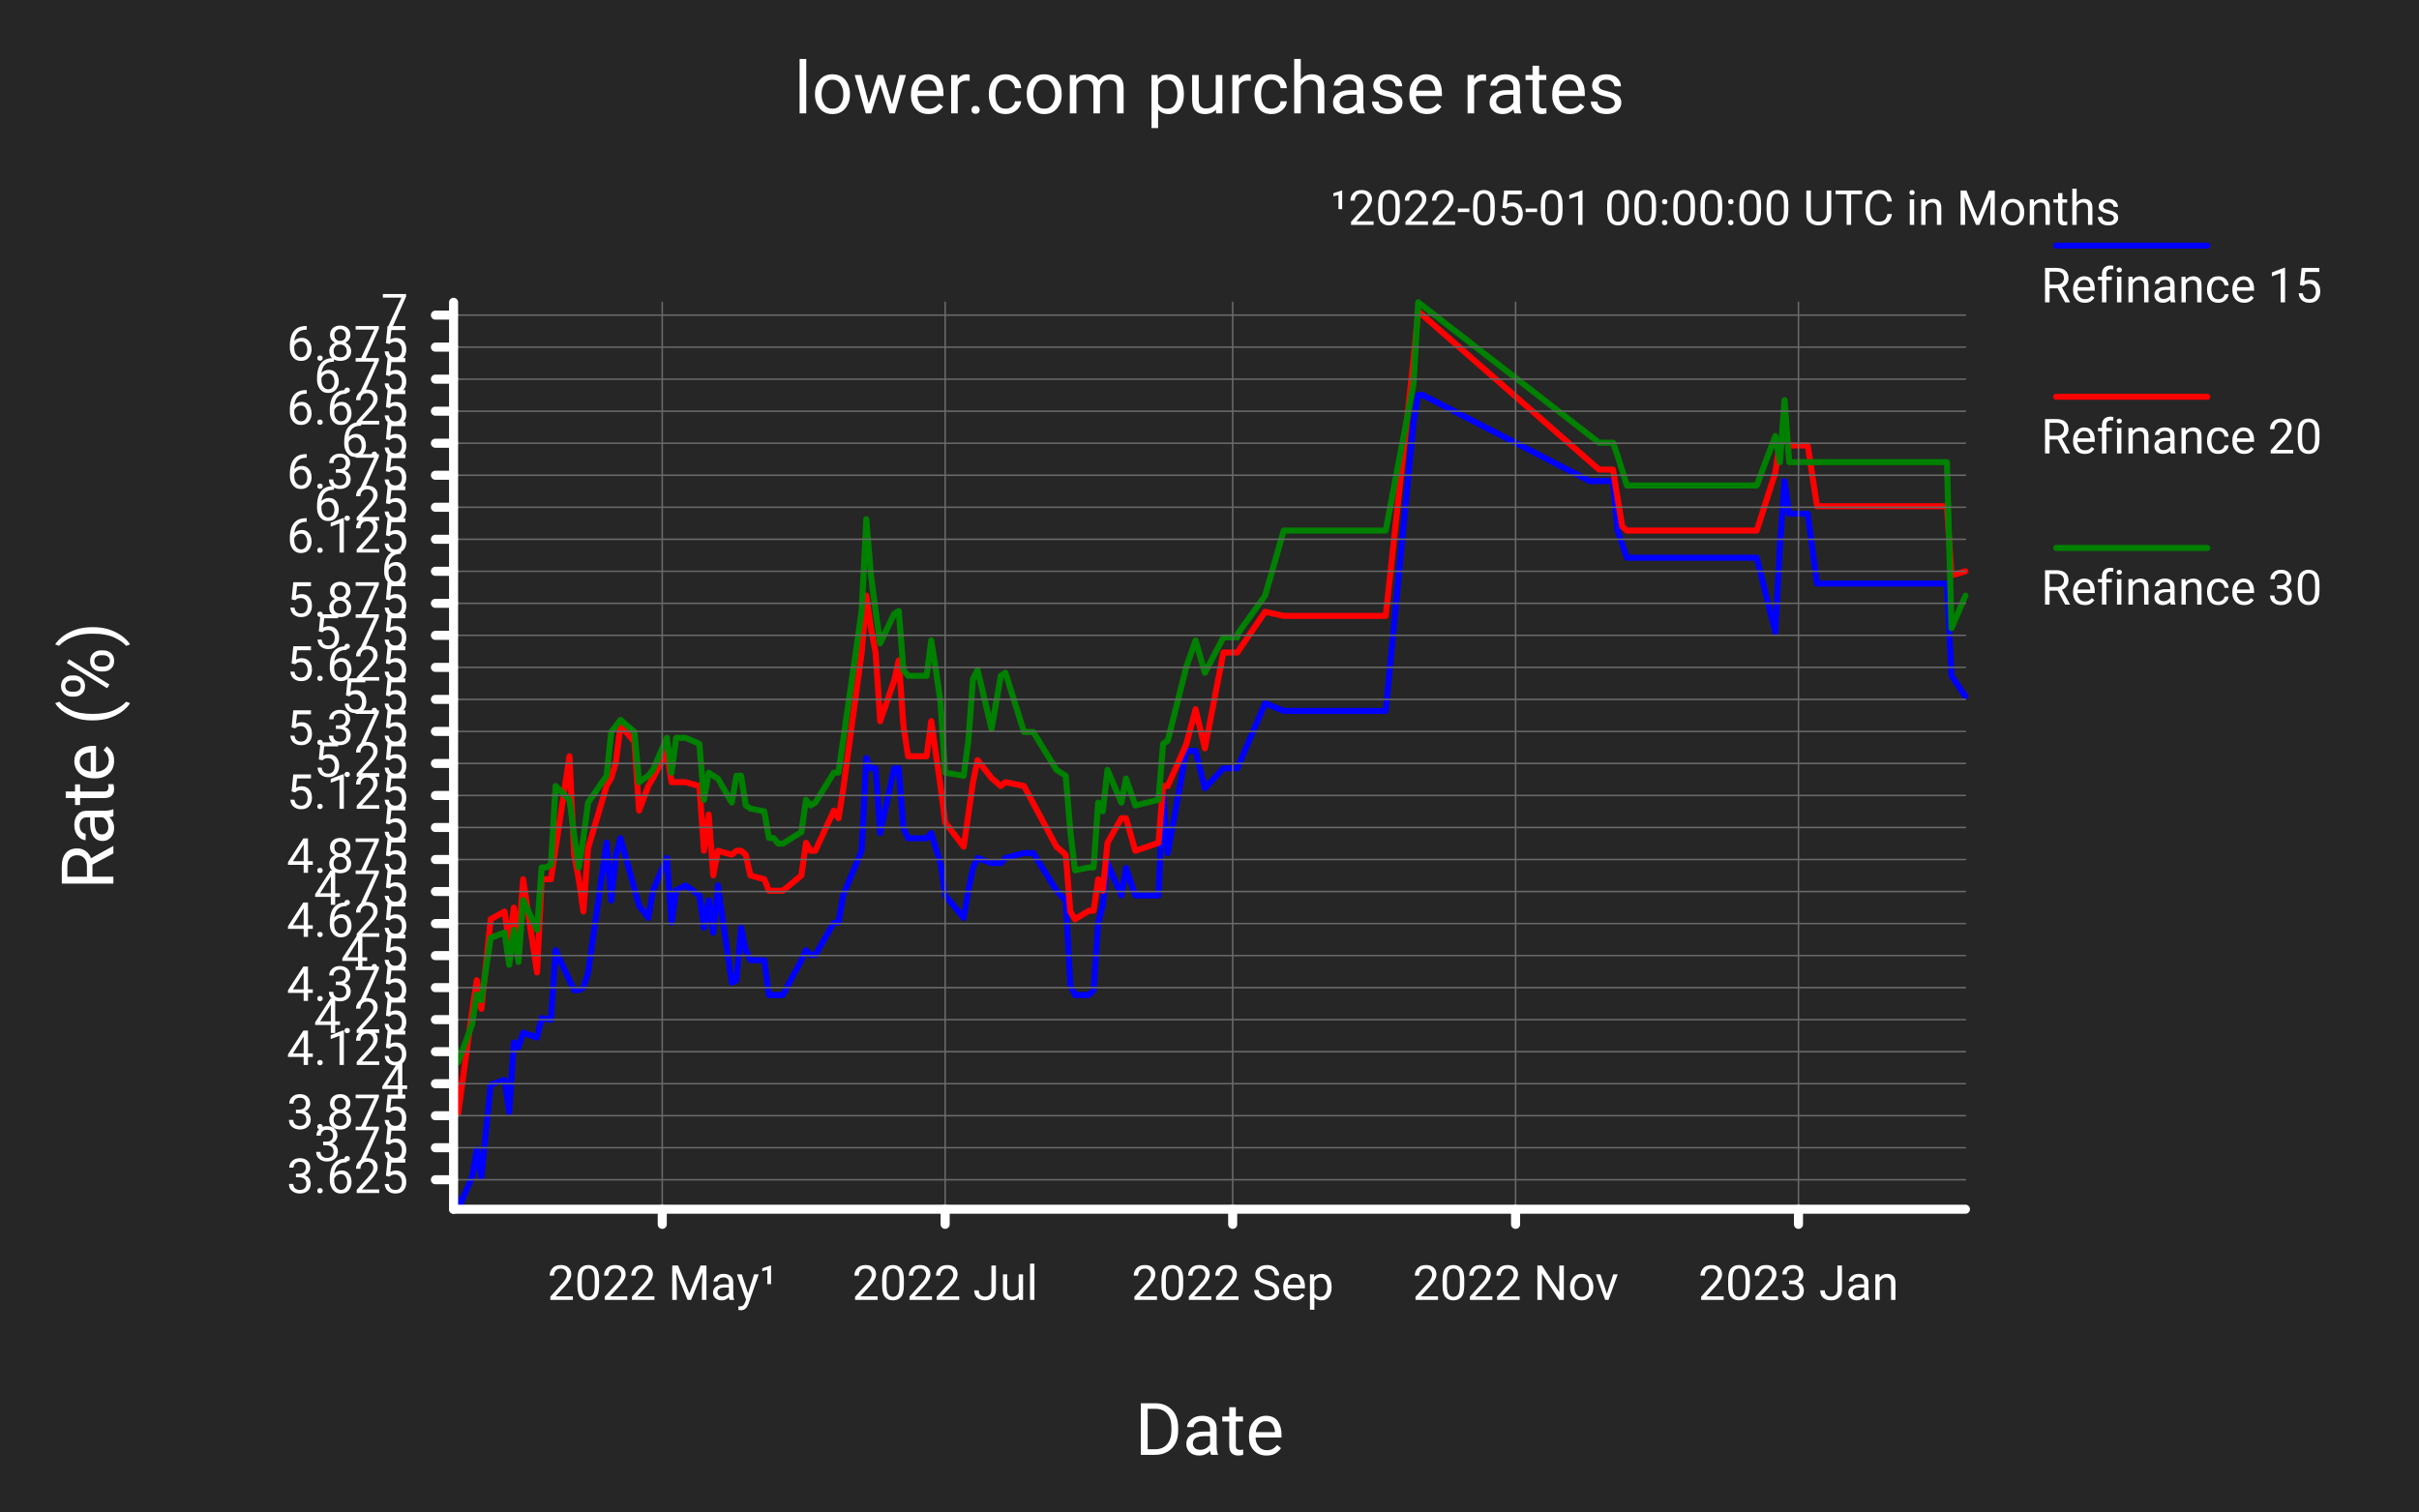
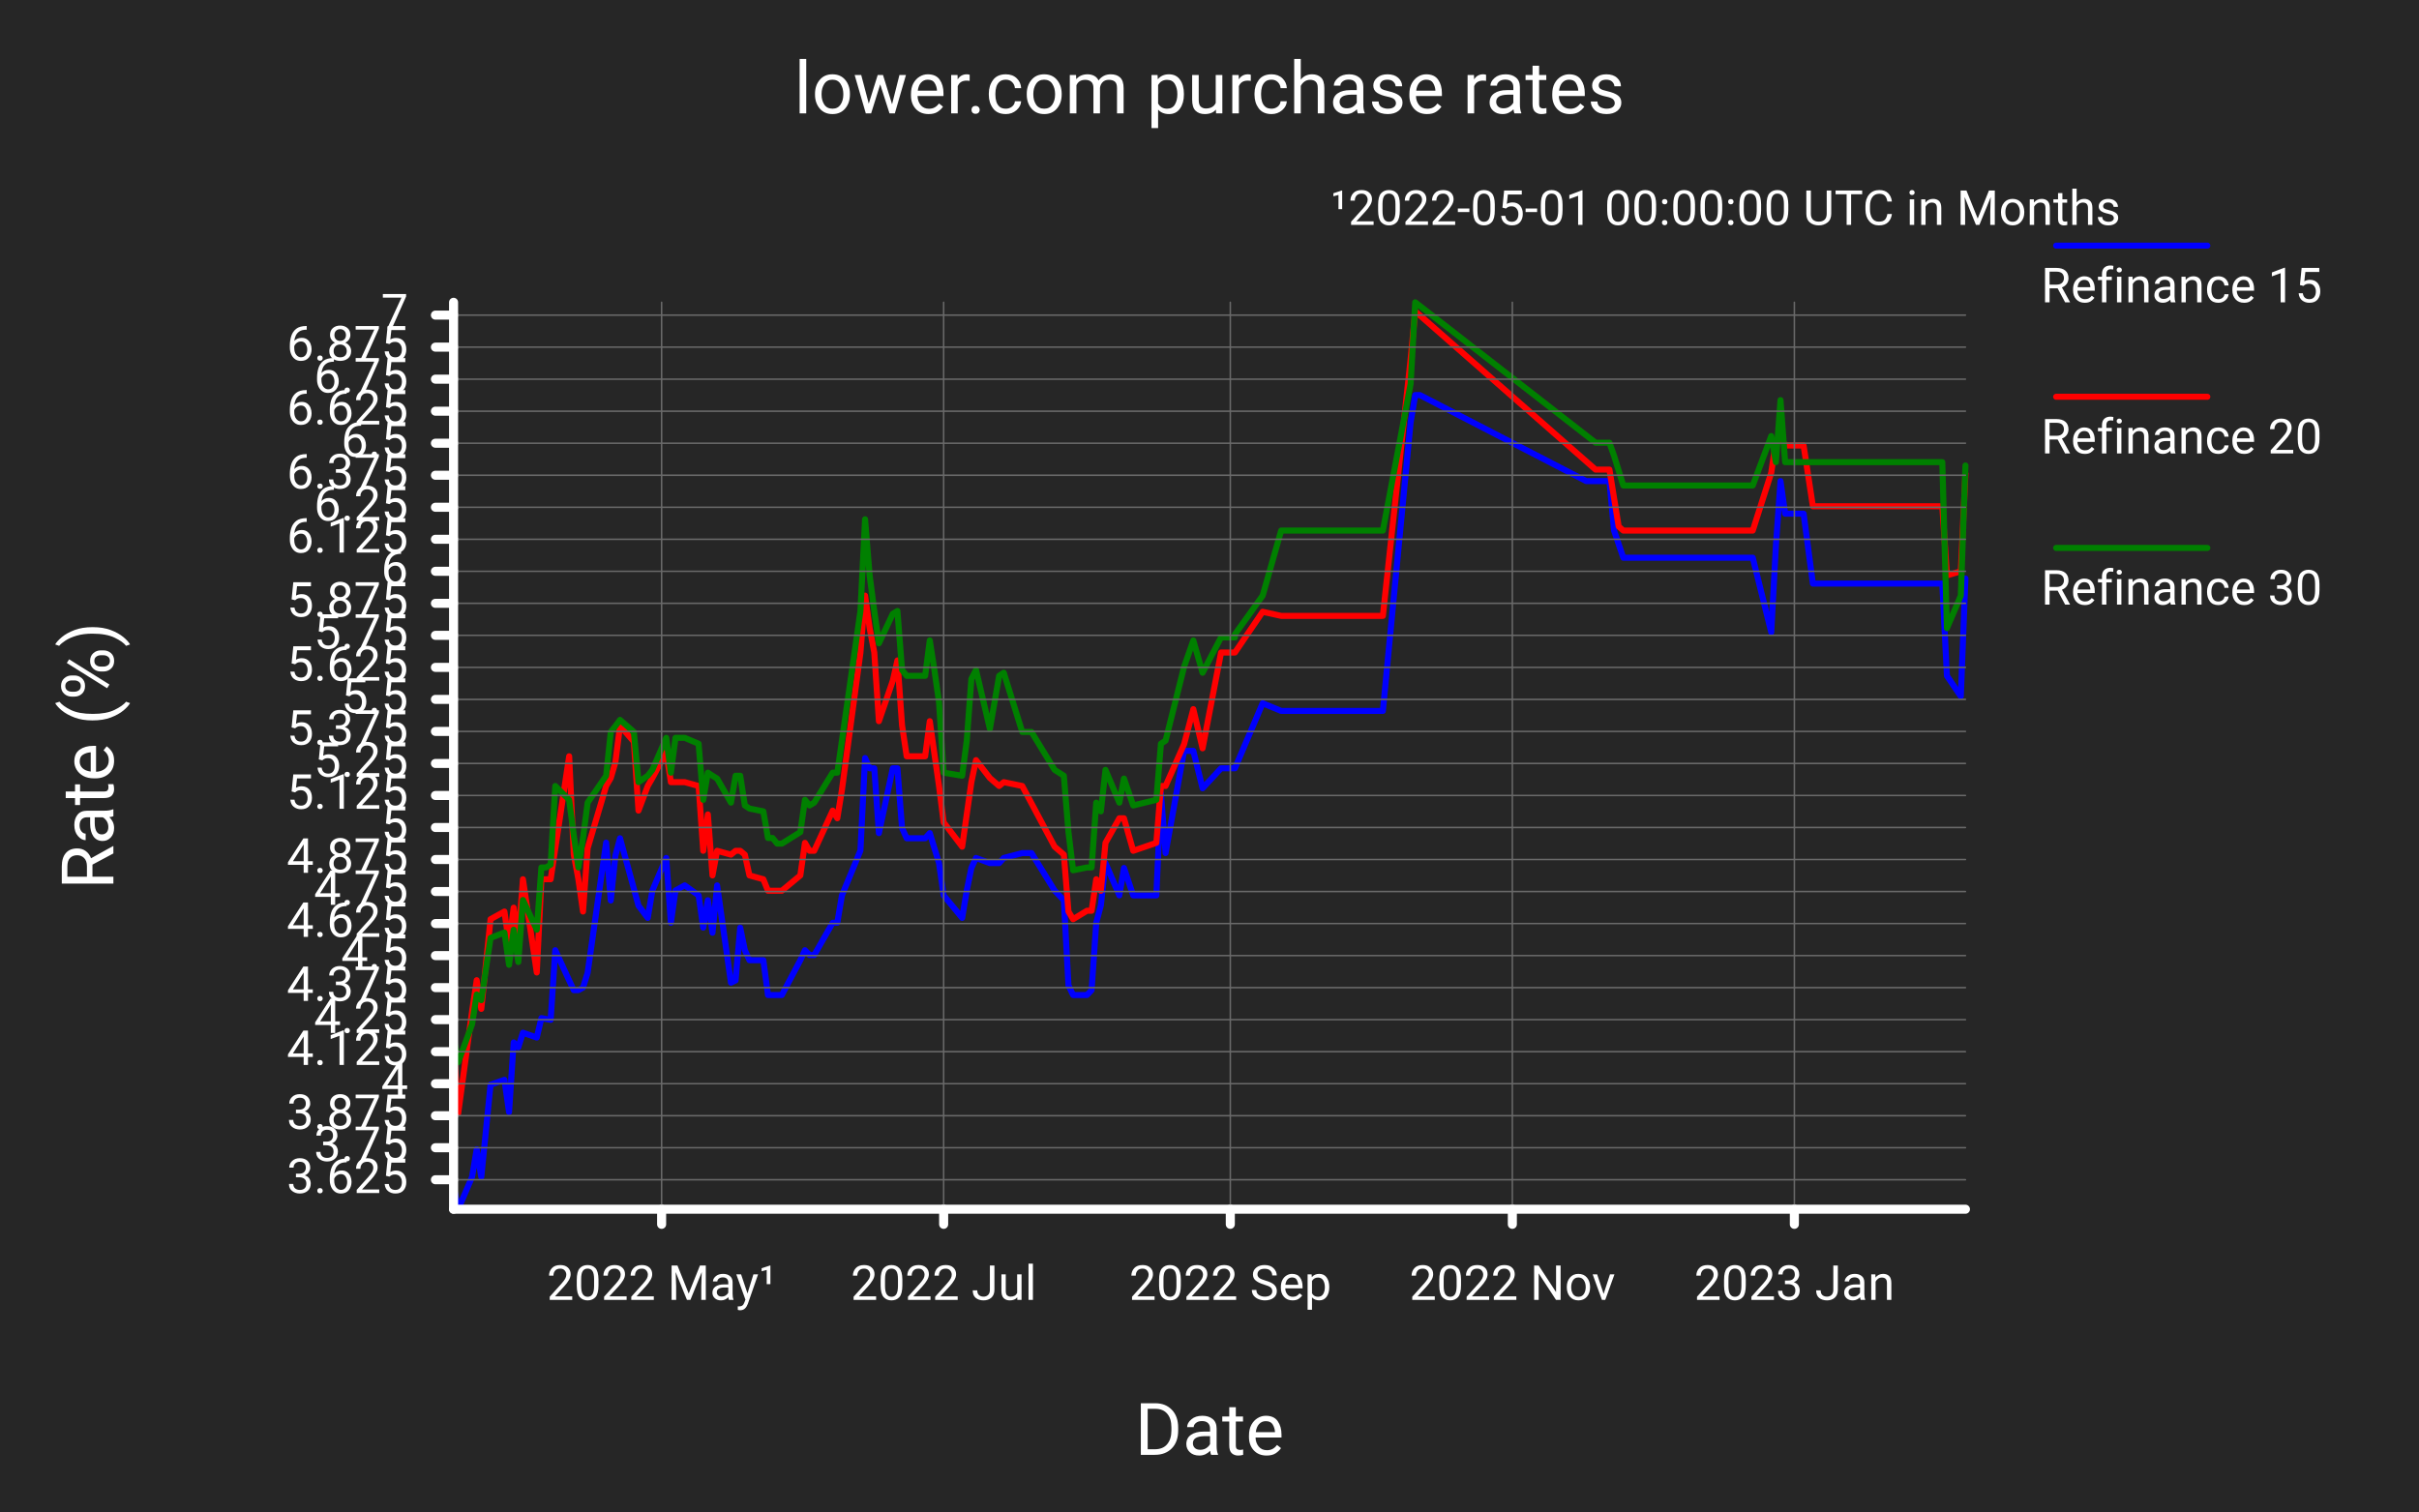
<svg xmlns="http://www.w3.org/2000/svg" class="poloto" width="800" height="500" viewBox="0 0 800 500">
  <style>.poloto{stroke-linecap:round;stroke-linejoin:round;font-family:Roboto,sans-serif;font-size:16px;}.poloto_background{fill:#262626;}.poloto_scatter{stroke-width:7}.poloto_tick_line{stroke:dimgray;stroke-width:0.5}.poloto_line{stroke-width:2}.poloto_text{fill: white;}.poloto_axis_lines{stroke: white;stroke-width:3;fill:none;stroke-dasharray:none}.poloto_title{font-size:24px;dominant-baseline:start;text-anchor:middle;}.poloto_xname{font-size:24px;dominant-baseline:start;text-anchor:middle;}.poloto_yname{font-size:24px;dominant-baseline:start;text-anchor:middle;}.poloto0stroke{stroke:blue;}.poloto1stroke{stroke:red;}.poloto2stroke{stroke:green;}.poloto3stroke{stroke:gold;}.poloto4stroke{stroke:aqua;}.poloto5stroke{stroke:lime;}.poloto6stroke{stroke:orange;}.poloto7stroke{stroke:chocolate;}.poloto0fill{fill:blue;}.poloto1fill{fill:red;}.poloto2fill{fill:green;}.poloto3fill{fill:gold;}.poloto4fill{fill:aqua;}.poloto5fill{fill:lime;}.poloto6fill{fill:orange;}.poloto7fill{fill:chocolate;}</style>
  <circle r="1e5" class="poloto_background" />
  <text class="poloto_text poloto_legend_text" x="675" y="100">Refinance 15</text>
  <line class="poloto_line poloto_legend_icon poloto0stroke poloto0legend" stroke="black" x1="680" x2="730" y1="81.25" y2="81.25" />
-   <path class="poloto_line poloto0stroke" fill="none" stroke="black" d=" M 150.00 392.46 L 151.53 400.00 L 156.13 389.32 L 157.67 380.17 L 159.20 389.32 L 159.20 389.32 L 162.27 358.81 L 166.87 357.20 L 168.40 367.88 L 169.94 344.83 L 171.47 346.44 L 173.01 341.61 L 177.61 343.22 L 179.14 336.78 L 179.14 336.78 L 182.21 337.37 L 183.74 314.32 L 188.34 324.32 L 189.88 327.54 L 191.41 327.54 L 192.94 326.69 L 194.48 321.78 L 200.61 278.73 L 202.15 297.88 L 203.68 283.05 L 205.21 277.29 L 205.21 277.29 L 211.35 299.58 L 214.42 303.64 L 215.95 294.58 L 220.55 283.81 L 222.09 305.25 L 223.62 294.58 L 223.62 294.58 L 226.69 292.88 L 231.29 296.19 L 232.82 306.86 L 232.82 306.86 L 234.36 297.80 L 235.89 308.56 L 237.42 292.88 L 242.02 325.08 L 243.56 324.32 L 245.09 306.86 L 245.09 306.86 L 246.63 314.32 L 248.16 317.63 L 252.76 317.63 L 254.29 329.15 L 255.83 329.15 L 257.36 329.15 L 258.90 329.15 L 265.03 317.63 L 266.56 314.32 L 268.10 315.93 L 269.63 315.93 L 269.63 315.93 L 275.77 305.25 L 277.30 305.25 L 278.83 296.19 L 284.97 281.36 L 286.50 250.76 L 288.04 254.15 L 289.57 254.15 L 291.10 275.59 L 295.71 254.15 L 297.24 254.15 L 298.77 273.90 L 300.31 277.29 L 306.44 277.29 L 307.98 275.59 L 309.51 280.59 L 311.04 285.51 L 312.58 296.19 L 318.71 303.64 L 320.25 294.58 L 321.78 287.12 L 323.31 283.81 L 327.91 285.51 L 330.98 285.51 L 332.52 283.81 L 338.65 282.20 L 338.65 282.20 L 338.65 282.20 L 338.65 282.20 L 338.65 282.20 L 338.65 282.20 L 341.72 282.20 L 341.72 282.20 L 341.72 282.20 L 341.72 282.20 L 341.72 282.20 L 341.72 282.20 L 349.39 294.58 L 352.45 297.80 L 353.99 325.93 L 355.52 329.15 L 360.12 329.15 L 361.66 327.54 L 363.19 305.25 L 364.72 299.49 L 366.26 285.51 L 370.86 296.19 L 370.86 296.19 L 372.39 287.12 L 375.46 296.19 L 375.46 296.19 L 383.13 296.19 L 384.66 262.46 L 386.20 282.20 L 392.33 248.39 L 395.40 248.39 L 395.40 248.39 L 398.47 260.76 L 404.60 254.15 L 404.60 254.15 L 404.60 254.15 L 404.60 254.15 L 404.60 254.15 L 404.60 254.15 L 404.60 254.15 L 404.60 254.15 L 404.60 254.15 L 409.20 254.15 L 418.40 232.63 L 424.54 235.17 L 424.54 235.17 L 429.14 235.17 L 435.28 235.17 L 436.81 235.17 L 436.81 235.17 L 436.81 235.17 L 436.81 235.17 L 436.81 235.17 L 456.75 235.17 L 458.28 235.17 L 467.48 139.75 L 469.02 130.68 L 470.55 130.68 L 525.77 159.15 L 531.90 159.15 L 533.44 159.15 L 534.97 175.51 L 538.04 184.49 L 538.04 184.49 L 544.17 184.49 L 545.71 184.49 L 547.24 184.49 L 548.77 184.49 L 553.37 184.49 L 554.91 184.49 L 557.98 184.49 L 559.51 184.49 L 564.11 184.49 L 565.64 184.49 L 565.64 184.49 L 570.25 184.49 L 574.85 184.49 L 576.38 184.49 L 577.91 184.49 L 579.45 184.49 L 580.98 184.49 L 587.12 209.15 L 588.65 180.68 L 590.18 159.15 L 591.72 169.92 L 596.32 169.92 L 597.85 169.92 L 597.85 169.92 L 600.92 193.05 L 602.45 193.05 L 607.06 193.05 L 608.59 193.05 L 610.12 193.05 L 611.66 193.05 L 613.19 193.05 L 613.19 193.05 L 613.19 193.05 L 613.19 193.05 L 620.86 193.05 L 623.93 193.05 L 628.53 193.05 L 630.06 193.05 L 633.13 193.05 L 634.66 193.05 L 640.80 193.05 L 642.33 193.05 L 643.87 193.05 L 645.40 223.56 L 650.00 230.34" />
+   <path class="poloto_line poloto0stroke" fill="none" stroke="black" d=" M 150.00 392.46 L 151.53 400.00 L 156.12 389.32 L 157.65 380.17 L 159.17 389.32 L 159.17 389.32 L 162.23 358.81 L 166.82 357.20 L 168.35 367.88 L 169.88 344.83 L 171.41 346.44 L 172.94 341.61 L 177.52 343.22 L 179.05 336.78 L 179.05 336.78 L 182.11 337.37 L 183.64 314.32 L 188.23 324.32 L 189.76 327.54 L 191.28 327.54 L 192.81 326.69 L 194.34 321.78 L 200.46 278.73 L 201.99 297.88 L 203.52 283.05 L 205.05 277.29 L 205.05 277.29 L 211.16 299.58 L 214.22 303.64 L 215.75 294.58 L 220.34 283.81 L 221.87 305.25 L 223.39 294.58 L 223.39 294.58 L 226.45 292.88 L 231.04 296.19 L 232.57 306.86 L 232.57 306.86 L 234.10 297.80 L 235.63 308.56 L 237.16 292.88 L 241.74 325.08 L 243.27 324.32 L 244.80 306.86 L 244.80 306.86 L 246.33 314.32 L 247.86 317.63 L 252.45 317.63 L 253.98 329.15 L 255.50 329.15 L 257.03 329.15 L 258.56 329.15 L 264.68 317.63 L 266.21 314.32 L 267.74 315.93 L 269.27 315.93 L 269.27 315.93 L 275.38 305.25 L 276.91 305.25 L 278.44 296.19 L 284.56 281.36 L 286.09 250.76 L 287.61 254.15 L 289.14 254.15 L 290.67 275.59 L 295.26 254.15 L 296.79 254.15 L 298.32 273.90 L 299.85 277.29 L 305.96 277.29 L 307.49 275.59 L 309.02 280.59 L 310.55 285.51 L 312.08 296.19 L 318.20 303.64 L 319.72 294.58 L 321.25 287.12 L 322.78 283.81 L 327.37 285.51 L 330.43 285.51 L 331.96 283.81 L 338.07 282.20 L 338.07 282.20 L 338.07 282.20 L 338.07 282.20 L 338.07 282.20 L 338.07 282.20 L 341.13 282.20 L 341.13 282.20 L 341.13 282.20 L 341.13 282.20 L 341.13 282.20 L 341.13 282.20 L 348.78 294.58 L 351.83 297.80 L 353.36 325.93 L 354.89 329.15 L 359.48 329.15 L 361.01 327.54 L 362.54 305.25 L 364.07 299.49 L 365.60 285.51 L 370.18 296.19 L 370.18 296.19 L 371.71 287.12 L 374.77 296.19 L 374.77 296.19 L 382.42 296.19 L 383.94 262.46 L 385.47 282.20 L 391.59 248.39 L 394.65 248.39 L 394.65 248.39 L 397.71 260.76 L 403.82 254.15 L 403.82 254.15 L 403.82 254.15 L 403.82 254.15 L 403.82 254.15 L 403.82 254.15 L 403.82 254.15 L 403.82 254.15 L 403.82 254.15 L 408.41 254.15 L 417.58 232.63 L 423.70 235.17 L 423.70 235.17 L 428.29 235.17 L 434.40 235.17 L 435.93 235.17 L 435.93 235.17 L 435.93 235.17 L 435.93 235.17 L 435.93 235.17 L 455.81 235.17 L 457.34 235.17 L 466.51 139.75 L 468.04 130.68 L 469.57 130.68 L 524.62 159.15 L 530.73 159.15 L 532.26 159.15 L 533.79 175.51 L 536.85 184.49 L 536.85 184.49 L 542.97 184.49 L 544.50 184.49 L 546.02 184.49 L 547.55 184.49 L 552.14 184.49 L 553.67 184.49 L 556.73 184.49 L 558.26 184.49 L 562.84 184.49 L 564.37 184.49 L 564.37 184.49 L 568.96 184.49 L 573.55 184.49 L 575.08 184.49 L 576.61 184.49 L 578.13 184.49 L 579.66 184.49 L 585.78 209.15 L 587.31 180.68 L 588.84 159.15 L 590.37 169.92 L 594.95 169.92 L 596.48 169.92 L 596.48 169.92 L 599.54 193.05 L 601.07 193.05 L 605.66 193.05 L 607.19 193.05 L 608.72 193.05 L 610.24 193.05 L 611.77 193.05 L 611.77 193.05 L 611.77 193.05 L 611.77 193.05 L 619.42 193.05 L 622.48 193.05 L 627.06 193.05 L 628.59 193.05 L 631.65 193.05 L 633.18 193.05 L 639.30 193.05 L 640.83 193.05 L 642.35 193.05 L 643.88 223.56 L 648.47 230.34 L 650.00 191.36" />
  <text class="poloto_text poloto_legend_text" x="675" y="150">Refinance 20</text>
  <line class="poloto_line poloto_legend_icon poloto1stroke poloto1legend" stroke="black" x1="680" x2="730" y1="131.25" y2="131.25" />
-   <path class="poloto_line poloto1stroke" fill="none" stroke="black" d=" M 150.00 345.68 L 151.53 368.31 L 156.13 334.58 L 157.67 324.24 L 159.20 333.73 L 159.20 333.73 L 162.27 304.07 L 166.87 301.53 L 168.40 312.29 L 169.94 300.25 L 171.47 311.02 L 173.01 290.85 L 177.61 321.69 L 179.14 290.85 L 179.14 290.85 L 182.21 290.85 L 182.21 290.85 L 188.34 250.17 L 189.88 282.71 L 191.41 290.85 L 192.94 301.53 L 194.48 280.59 L 200.61 260.00 L 202.15 257.37 L 203.68 252.12 L 205.21 240.08 L 209.82 245.34 L 211.35 268.14 L 214.42 260.00 L 215.95 257.37 L 220.55 248.81 L 222.09 258.73 L 223.62 258.73 L 223.62 258.73 L 226.69 258.73 L 231.29 260.00 L 232.82 281.44 L 232.82 281.44 L 234.36 269.41 L 235.89 289.58 L 237.42 281.44 L 242.02 282.71 L 243.56 281.44 L 245.09 281.44 L 245.09 281.44 L 246.63 282.71 L 248.16 289.58 L 252.76 290.85 L 254.29 294.66 L 255.83 294.66 L 257.36 294.66 L 258.90 294.66 L 265.03 289.58 L 266.56 278.81 L 268.10 281.44 L 269.63 281.44 L 269.63 281.44 L 275.77 268.14 L 277.30 270.68 L 278.83 261.27 L 284.97 215.85 L 286.50 197.03 L 288.04 207.80 L 289.57 215.85 L 291.10 238.56 L 295.71 225.17 L 297.24 218.47 L 298.77 239.92 L 300.31 250.17 L 306.44 250.17 L 307.98 238.56 L 309.51 249.32 L 311.04 260.00 L 312.58 272.03 L 318.71 280.08 L 320.25 269.41 L 321.78 258.73 L 323.31 251.44 L 327.91 257.37 L 330.98 260.00 L 332.52 258.73 L 338.65 260.00 L 338.65 260.00 L 338.65 260.00 L 338.65 260.00 L 338.65 260.00 L 338.65 260.00 L 338.65 260.00 L 338.65 260.00 L 338.65 260.00 L 338.65 260.00 L 338.65 260.00 L 338.65 260.00 L 349.39 280.08 L 352.45 282.71 L 353.99 301.53 L 355.52 304.07 L 360.12 301.27 L 361.66 301.27 L 363.19 290.85 L 364.72 294.66 L 366.26 278.81 L 370.86 270.68 L 370.86 270.68 L 372.39 270.68 L 375.46 281.44 L 375.46 281.44 L 383.13 278.81 L 384.66 260.00 L 386.20 260.00 L 392.33 246.19 L 395.40 234.58 L 395.40 234.58 L 398.47 247.54 L 404.60 215.85 L 404.60 215.85 L 404.60 215.85 L 404.60 215.85 L 404.60 215.85 L 404.60 215.85 L 404.60 215.85 L 404.60 215.85 L 404.60 215.85 L 409.20 215.85 L 418.40 202.37 L 424.54 203.73 L 427.61 203.73 L 429.14 203.73 L 429.14 203.73 L 436.81 203.73 L 438.34 203.73 L 438.34 203.73 L 438.34 203.73 L 438.34 203.73 L 456.75 203.73 L 458.28 203.73 L 467.48 118.81 L 469.02 102.97 L 469.02 102.97 L 528.83 155.34 L 531.90 155.34 L 533.44 155.34 L 536.50 174.15 L 538.04 175.51 L 538.04 175.51 L 544.17 175.51 L 545.71 175.51 L 547.24 175.51 L 548.77 175.51 L 553.37 175.51 L 554.91 175.51 L 557.98 175.51 L 559.51 175.51 L 564.11 175.51 L 565.64 175.51 L 565.64 175.51 L 570.25 175.51 L 574.85 175.51 L 576.38 175.51 L 577.91 175.51 L 579.45 175.51 L 580.98 175.51 L 587.12 156.36 L 588.65 145.93 L 590.18 144.58 L 591.72 147.37 L 596.32 147.37 L 597.85 147.37 L 597.85 147.37 L 600.92 167.46 L 602.45 167.46 L 607.06 167.46 L 608.59 167.46 L 610.12 167.46 L 611.66 167.46 L 613.19 167.46 L 613.19 167.46 L 619.33 167.46 L 619.33 167.46 L 620.86 167.46 L 623.93 167.46 L 628.53 167.46 L 630.06 167.46 L 633.13 167.46 L 634.66 167.46 L 640.80 167.46 L 642.33 167.46 L 643.87 167.46 L 645.40 190.34 L 650.00 188.98" />
+   <path class="poloto_line poloto1stroke" fill="none" stroke="black" d=" M 150.00 345.68 L 151.53 368.31 L 156.12 334.58 L 157.65 324.24 L 159.17 333.73 L 159.17 333.73 L 162.23 304.07 L 166.82 301.53 L 168.35 312.29 L 169.88 300.25 L 171.41 311.02 L 172.94 290.85 L 177.52 321.69 L 179.05 290.85 L 179.05 290.85 L 182.11 290.85 L 182.11 290.85 L 188.23 250.17 L 189.76 282.71 L 191.28 290.85 L 192.81 301.53 L 194.34 280.59 L 200.46 260.00 L 201.99 257.37 L 203.52 252.12 L 205.05 240.08 L 209.63 245.34 L 211.16 268.14 L 214.22 260.00 L 215.75 257.37 L 220.34 248.81 L 221.87 258.73 L 223.39 258.73 L 223.39 258.73 L 226.45 258.73 L 231.04 260.00 L 232.57 281.44 L 232.57 281.44 L 234.10 269.41 L 235.63 289.58 L 237.16 281.44 L 241.74 282.71 L 243.27 281.44 L 244.80 281.44 L 244.80 281.44 L 246.33 282.71 L 247.86 289.58 L 252.45 290.85 L 253.98 294.66 L 255.50 294.66 L 257.03 294.66 L 258.56 294.66 L 264.68 289.58 L 266.21 278.81 L 267.74 281.44 L 269.27 281.44 L 269.27 281.44 L 275.38 268.14 L 276.91 270.68 L 278.44 261.27 L 284.56 215.85 L 286.09 197.03 L 287.61 207.80 L 289.14 215.85 L 290.67 238.56 L 295.26 225.17 L 296.79 218.47 L 298.32 239.92 L 299.85 250.17 L 305.96 250.17 L 307.49 238.56 L 309.02 249.32 L 310.55 260.00 L 312.08 272.03 L 318.20 280.08 L 319.72 269.41 L 321.25 258.73 L 322.78 251.44 L 327.37 257.37 L 330.43 260.00 L 331.96 258.73 L 338.07 260.00 L 338.07 260.00 L 338.07 260.00 L 338.07 260.00 L 338.07 260.00 L 338.07 260.00 L 338.07 260.00 L 338.07 260.00 L 338.07 260.00 L 338.07 260.00 L 338.07 260.00 L 338.07 260.00 L 348.78 280.08 L 351.83 282.71 L 353.36 301.53 L 354.89 304.07 L 359.48 301.27 L 361.01 301.27 L 362.54 290.85 L 364.07 294.66 L 365.60 278.81 L 370.18 270.68 L 370.18 270.68 L 371.71 270.68 L 374.77 281.44 L 374.77 281.44 L 382.42 278.81 L 383.94 260.00 L 385.47 260.00 L 391.59 246.19 L 394.65 234.58 L 394.65 234.58 L 397.71 247.54 L 403.82 215.85 L 403.82 215.85 L 403.82 215.85 L 403.82 215.85 L 403.82 215.85 L 403.82 215.85 L 403.82 215.85 L 403.82 215.85 L 403.82 215.85 L 408.41 215.85 L 417.58 202.37 L 423.70 203.73 L 426.76 203.73 L 428.29 203.73 L 428.29 203.73 L 435.93 203.73 L 437.46 203.73 L 437.46 203.73 L 437.46 203.73 L 437.46 203.73 L 455.81 203.73 L 457.34 203.73 L 466.51 118.81 L 468.04 102.97 L 468.04 102.97 L 527.68 155.34 L 530.73 155.34 L 532.26 155.34 L 535.32 174.15 L 536.85 175.51 L 536.85 175.51 L 542.97 175.51 L 544.50 175.51 L 546.02 175.51 L 547.55 175.51 L 552.14 175.51 L 553.67 175.51 L 556.73 175.51 L 558.26 175.51 L 562.84 175.51 L 564.37 175.51 L 564.37 175.51 L 568.96 175.51 L 573.55 175.51 L 575.08 175.51 L 576.61 175.51 L 578.13 175.51 L 579.66 175.51 L 585.78 156.36 L 587.31 145.93 L 588.84 144.58 L 590.37 147.37 L 594.95 147.37 L 596.48 147.37 L 596.48 147.37 L 599.54 167.46 L 601.07 167.46 L 605.66 167.46 L 607.19 167.46 L 608.72 167.46 L 610.24 167.46 L 611.77 167.46 L 611.77 167.46 L 617.89 167.46 L 617.89 167.46 L 619.42 167.46 L 622.48 167.46 L 627.06 167.46 L 628.59 167.46 L 631.65 167.46 L 633.18 167.46 L 639.30 167.46 L 640.83 167.46 L 642.35 167.46 L 643.88 190.34 L 648.47 188.98 L 650.00 156.69" />
  <text class="poloto_text poloto_legend_text" x="675" y="200">Refinance 30</text>
  <line class="poloto_line poloto_legend_icon poloto2stroke poloto2legend" stroke="black" x1="680" x2="730" y1="181.25" y2="181.25" />
-   <path class="poloto_line poloto2stroke" fill="none" stroke="black" d=" M 150.00 343.31 L 151.53 351.36 L 156.13 338.81 L 157.67 328.98 L 159.20 330.85 L 159.20 330.85 L 162.27 310.25 L 166.87 308.47 L 168.40 319.15 L 169.94 307.54 L 171.47 318.22 L 173.01 297.71 L 177.61 307.54 L 179.14 286.95 L 180.67 286.95 L 182.21 286.02 L 183.74 260.00 L 188.34 264.58 L 189.88 276.27 L 191.41 286.95 L 192.94 277.20 L 194.48 265.51 L 200.61 256.61 L 202.15 242.12 L 203.68 240.17 L 205.21 238.14 L 209.82 242.12 L 211.35 258.73 L 214.42 256.61 L 215.95 254.66 L 220.55 244.07 L 222.09 255.59 L 223.62 244.07 L 223.62 244.07 L 226.69 244.07 L 231.29 246.02 L 232.82 264.58 L 232.82 264.58 L 234.36 255.59 L 235.89 256.61 L 237.42 257.54 L 242.02 265.51 L 243.56 256.61 L 245.09 256.61 L 245.09 256.61 L 246.63 266.44 L 248.16 267.46 L 252.76 268.39 L 254.29 277.20 L 255.83 277.20 L 257.36 279.07 L 258.90 279.07 L 265.03 275.25 L 266.56 264.58 L 268.10 266.44 L 269.63 265.51 L 269.63 265.51 L 275.77 255.59 L 277.30 255.59 L 278.83 245.00 L 284.97 202.12 L 286.50 171.78 L 288.04 190.34 L 289.57 202.12 L 291.10 212.80 L 295.71 203.05 L 297.24 202.12 L 298.77 221.61 L 300.31 223.56 L 306.44 223.56 L 307.98 211.86 L 309.51 221.61 L 311.04 232.29 L 312.58 255.59 L 318.71 256.61 L 320.25 245.00 L 321.78 224.58 L 323.31 221.61 L 327.91 241.10 L 330.98 223.56 L 332.52 222.54 L 338.65 242.12 L 338.65 242.12 L 338.65 242.12 L 338.65 242.12 L 338.65 242.12 L 338.65 242.12 L 341.72 242.12 L 341.72 242.12 L 341.72 242.12 L 341.72 242.12 L 341.72 242.12 L 341.72 242.12 L 349.39 254.66 L 352.45 256.61 L 353.99 275.25 L 355.52 287.88 L 360.12 286.95 L 361.66 286.95 L 363.19 265.51 L 364.72 268.39 L 366.26 254.66 L 370.86 265.51 L 370.86 265.51 L 372.39 257.54 L 375.46 266.44 L 375.46 266.44 L 383.13 264.58 L 384.66 246.02 L 386.20 245.00 L 392.33 220.59 L 395.40 211.86 L 395.40 211.86 L 398.47 222.54 L 404.60 210.85 L 404.60 210.85 L 404.60 210.85 L 404.60 210.85 L 404.60 210.85 L 404.60 210.85 L 404.60 210.85 L 404.60 210.85 L 409.20 210.85 L 409.20 209.83 L 418.40 197.03 L 424.54 175.51 L 424.54 175.51 L 429.14 175.51 L 429.14 175.51 L 436.81 175.51 L 438.34 175.51 L 438.34 175.51 L 438.34 175.51 L 438.34 175.51 L 456.75 175.51 L 458.28 175.51 L 467.48 127.03 L 469.02 100.00 L 469.02 100.00 L 528.83 146.44 L 531.90 146.44 L 533.44 146.44 L 534.97 150.76 L 538.04 160.59 L 538.04 160.59 L 544.17 160.59 L 545.71 160.59 L 547.24 160.59 L 548.77 160.59 L 553.37 160.59 L 554.91 160.59 L 557.98 160.59 L 559.51 160.59 L 564.11 160.59 L 565.64 160.59 L 565.64 160.59 L 570.25 160.59 L 574.85 160.59 L 576.38 160.59 L 577.91 160.59 L 579.45 160.59 L 580.98 160.59 L 587.12 144.24 L 588.65 152.88 L 590.18 132.37 L 591.72 152.88 L 596.32 152.88 L 597.85 152.88 L 597.85 152.88 L 600.92 152.88 L 602.45 152.88 L 607.06 152.88 L 608.59 152.88 L 610.12 152.88 L 611.66 152.88 L 613.19 152.88 L 613.19 152.88 L 619.33 152.88 L 619.33 152.88 L 620.86 152.88 L 623.93 152.88 L 628.53 152.88 L 630.06 152.88 L 633.13 152.88 L 634.66 152.88 L 640.80 152.88 L 642.33 152.88 L 643.87 152.88 L 645.40 207.80 L 650.00 197.03" />
+   <path class="poloto_line poloto2stroke" fill="none" stroke="black" d=" M 150.00 343.31 L 151.53 351.36 L 156.12 338.81 L 157.65 328.98 L 159.17 330.85 L 159.17 330.85 L 162.23 310.25 L 166.82 308.47 L 168.35 319.15 L 169.88 307.54 L 171.41 318.22 L 172.94 297.71 L 177.52 307.54 L 179.05 286.95 L 180.58 286.95 L 182.11 286.02 L 183.64 260.00 L 188.23 264.58 L 189.76 276.27 L 191.28 286.95 L 192.81 277.20 L 194.34 265.51 L 200.46 256.61 L 201.99 242.12 L 203.52 240.17 L 205.05 238.14 L 209.63 242.12 L 211.16 258.73 L 214.22 256.61 L 215.75 254.66 L 220.34 244.07 L 221.87 255.59 L 223.39 244.07 L 223.39 244.07 L 226.45 244.07 L 231.04 246.02 L 232.57 264.58 L 232.57 264.58 L 234.10 255.59 L 235.63 256.61 L 237.16 257.54 L 241.74 265.51 L 243.27 256.61 L 244.80 256.61 L 244.80 256.61 L 246.33 266.44 L 247.86 267.46 L 252.45 268.39 L 253.98 277.20 L 255.50 277.20 L 257.03 279.07 L 258.56 279.07 L 264.68 275.25 L 266.21 264.58 L 267.74 266.44 L 269.27 265.51 L 269.27 265.51 L 275.38 255.59 L 276.91 255.59 L 278.44 245.00 L 284.56 202.12 L 286.09 171.78 L 287.61 190.34 L 289.14 202.12 L 290.67 212.80 L 295.26 203.05 L 296.79 202.12 L 298.32 221.61 L 299.85 223.56 L 305.96 223.56 L 307.49 211.86 L 309.02 221.61 L 310.55 232.29 L 312.08 255.59 L 318.20 256.61 L 319.72 245.00 L 321.25 224.58 L 322.78 221.61 L 327.37 241.10 L 330.43 223.56 L 331.96 222.54 L 338.07 242.12 L 338.07 242.12 L 338.07 242.12 L 338.07 242.12 L 338.07 242.12 L 338.07 242.12 L 341.13 242.12 L 341.13 242.12 L 341.13 242.12 L 341.13 242.12 L 341.13 242.12 L 341.13 242.12 L 348.78 254.66 L 351.83 256.61 L 353.36 275.25 L 354.89 287.88 L 359.48 286.95 L 361.01 286.95 L 362.54 265.51 L 364.07 268.39 L 365.60 254.66 L 370.18 265.51 L 370.18 265.51 L 371.71 257.54 L 374.77 266.44 L 374.77 266.44 L 382.42 264.58 L 383.94 246.02 L 385.47 245.00 L 391.59 220.59 L 394.65 211.86 L 394.65 211.86 L 397.71 222.54 L 403.82 210.85 L 403.82 210.85 L 403.82 210.85 L 403.82 210.85 L 403.82 210.85 L 403.82 210.85 L 403.82 210.85 L 403.82 210.85 L 408.41 210.85 L 408.41 209.83 L 417.58 197.03 L 423.70 175.51 L 423.70 175.51 L 428.29 175.51 L 428.29 175.51 L 435.93 175.51 L 437.46 175.51 L 437.46 175.51 L 437.46 175.51 L 437.46 175.51 L 455.81 175.51 L 457.34 175.51 L 466.51 127.03 L 468.04 100.00 L 468.04 100.00 L 527.68 146.44 L 530.73 146.44 L 532.26 146.44 L 533.79 150.76 L 536.85 160.59 L 536.85 160.59 L 542.97 160.59 L 544.50 160.59 L 546.02 160.59 L 547.55 160.59 L 552.14 160.59 L 553.67 160.59 L 556.73 160.59 L 558.26 160.59 L 562.84 160.59 L 564.37 160.59 L 564.37 160.59 L 568.96 160.59 L 573.55 160.59 L 575.08 160.59 L 576.61 160.59 L 578.13 160.59 L 579.66 160.59 L 585.78 144.24 L 587.31 152.88 L 588.84 132.37 L 590.37 152.88 L 594.95 152.88 L 596.48 152.88 L 596.48 152.88 L 599.54 152.88 L 601.07 152.88 L 605.66 152.88 L 607.19 152.88 L 608.72 152.88 L 610.24 152.88 L 611.77 152.88 L 611.77 152.88 L 617.89 152.88 L 617.89 152.88 L 619.42 152.88 L 622.48 152.88 L 627.06 152.88 L 628.59 152.88 L 631.65 152.88 L 633.18 152.88 L 639.30 152.88 L 640.83 152.88 L 642.35 152.88 L 643.88 207.80 L 648.47 197.03 L 650.00 153.98" />
  <text class="poloto_labels poloto_text poloto_title" x="400" y="37.5">lower.com purchase rates</text>
  <text class="poloto_labels poloto_text poloto_xname" x="400" y="481.25">Date</text>
  <text class="poloto_labels poloto_text poloto_yname" transform="rotate(-90,37.5,250)" x="37.5" y="250">Rate (%)</text>
  <text class="poloto_tick_labels poloto_text" dominant-baseline="middle" text-anchor="start" x="150" y="70" />
  <line class="poloto_axis_lines" stroke="black" x1="150" x2="144" y1="390.254" y2="390.254" />
  <line class="poloto_tick_line" stroke="black" x1="150" x2="650" y1="390.254" y2="390.254" />
  <text class="poloto_tick_labels poloto_text" dominant-baseline="middle" text-anchor="end" x="135" y="390.254">3.625</text>
  <line class="poloto_axis_lines" stroke="black" x1="150" x2="144" y1="379.661" y2="379.661" />
  <line class="poloto_tick_line" stroke="black" x1="150" x2="650" y1="379.661" y2="379.661" />
  <text class="poloto_tick_labels poloto_text" dominant-baseline="middle" text-anchor="end" x="135" y="379.661">3.75</text>
  <line class="poloto_axis_lines" stroke="black" x1="150" x2="144" y1="369.068" y2="369.068" />
  <line class="poloto_tick_line" stroke="black" x1="150" x2="650" y1="369.068" y2="369.068" />
  <text class="poloto_tick_labels poloto_text" dominant-baseline="middle" text-anchor="end" x="135" y="369.068">3.875</text>
  <line class="poloto_axis_lines" stroke="black" x1="150" x2="144" y1="358.475" y2="358.475" />
  <line class="poloto_tick_line" stroke="black" x1="150" x2="650" y1="358.475" y2="358.475" />
  <text class="poloto_tick_labels poloto_text" dominant-baseline="middle" text-anchor="end" x="135" y="358.475">4</text>
  <line class="poloto_axis_lines" stroke="black" x1="150" x2="144" y1="347.881" y2="347.881" />
  <line class="poloto_tick_line" stroke="black" x1="150" x2="650" y1="347.881" y2="347.881" />
  <text class="poloto_tick_labels poloto_text" dominant-baseline="middle" text-anchor="end" x="135" y="347.881">4.125</text>
  <line class="poloto_axis_lines" stroke="black" x1="150" x2="144" y1="337.288" y2="337.288" />
  <line class="poloto_tick_line" stroke="black" x1="150" x2="650" y1="337.288" y2="337.288" />
  <text class="poloto_tick_labels poloto_text" dominant-baseline="middle" text-anchor="end" x="135" y="337.288">4.25</text>
  <line class="poloto_axis_lines" stroke="black" x1="150" x2="144" y1="326.695" y2="326.695" />
  <line class="poloto_tick_line" stroke="black" x1="150" x2="650" y1="326.695" y2="326.695" />
  <text class="poloto_tick_labels poloto_text" dominant-baseline="middle" text-anchor="end" x="135" y="326.695">4.375</text>
  <line class="poloto_axis_lines" stroke="black" x1="150" x2="144" y1="316.102" y2="316.102" />
  <line class="poloto_tick_line" stroke="black" x1="150" x2="650" y1="316.102" y2="316.102" />
  <text class="poloto_tick_labels poloto_text" dominant-baseline="middle" text-anchor="end" x="135" y="316.102">4.5</text>
  <line class="poloto_axis_lines" stroke="black" x1="150" x2="144" y1="305.508" y2="305.508" />
  <line class="poloto_tick_line" stroke="black" x1="150" x2="650" y1="305.508" y2="305.508" />
  <text class="poloto_tick_labels poloto_text" dominant-baseline="middle" text-anchor="end" x="135" y="305.508">4.625</text>
  <line class="poloto_axis_lines" stroke="black" x1="150" x2="144" y1="294.915" y2="294.915" />
  <line class="poloto_tick_line" stroke="black" x1="150" x2="650" y1="294.915" y2="294.915" />
  <text class="poloto_tick_labels poloto_text" dominant-baseline="middle" text-anchor="end" x="135" y="294.915">4.75</text>
  <line class="poloto_axis_lines" stroke="black" x1="150" x2="144" y1="284.322" y2="284.322" />
  <line class="poloto_tick_line" stroke="black" x1="150" x2="650" y1="284.322" y2="284.322" />
  <text class="poloto_tick_labels poloto_text" dominant-baseline="middle" text-anchor="end" x="135" y="284.322">4.875</text>
  <line class="poloto_axis_lines" stroke="black" x1="150" x2="144" y1="273.729" y2="273.729" />
  <line class="poloto_tick_line" stroke="black" x1="150" x2="650" y1="273.729" y2="273.729" />
  <text class="poloto_tick_labels poloto_text" dominant-baseline="middle" text-anchor="end" x="135" y="273.729">5</text>
  <line class="poloto_axis_lines" stroke="black" x1="150" x2="144" y1="263.136" y2="263.136" />
  <line class="poloto_tick_line" stroke="black" x1="150" x2="650" y1="263.136" y2="263.136" />
  <text class="poloto_tick_labels poloto_text" dominant-baseline="middle" text-anchor="end" x="135" y="263.136">5.125</text>
  <line class="poloto_axis_lines" stroke="black" x1="150" x2="144" y1="252.542" y2="252.542" />
  <line class="poloto_tick_line" stroke="black" x1="150" x2="650" y1="252.542" y2="252.542" />
  <text class="poloto_tick_labels poloto_text" dominant-baseline="middle" text-anchor="end" x="135" y="252.542">5.25</text>
  <line class="poloto_axis_lines" stroke="black" x1="150" x2="144" y1="241.949" y2="241.949" />
  <line class="poloto_tick_line" stroke="black" x1="150" x2="650" y1="241.949" y2="241.949" />
  <text class="poloto_tick_labels poloto_text" dominant-baseline="middle" text-anchor="end" x="135" y="241.949">5.375</text>
  <line class="poloto_axis_lines" stroke="black" x1="150" x2="144" y1="231.356" y2="231.356" />
  <line class="poloto_tick_line" stroke="black" x1="150" x2="650" y1="231.356" y2="231.356" />
  <text class="poloto_tick_labels poloto_text" dominant-baseline="middle" text-anchor="end" x="135" y="231.356">5.5</text>
  <line class="poloto_axis_lines" stroke="black" x1="150" x2="144" y1="220.763" y2="220.763" />
  <line class="poloto_tick_line" stroke="black" x1="150" x2="650" y1="220.763" y2="220.763" />
  <text class="poloto_tick_labels poloto_text" dominant-baseline="middle" text-anchor="end" x="135" y="220.763">5.625</text>
  <line class="poloto_axis_lines" stroke="black" x1="150" x2="144" y1="210.169" y2="210.169" />
  <line class="poloto_tick_line" stroke="black" x1="150" x2="650" y1="210.169" y2="210.169" />
  <text class="poloto_tick_labels poloto_text" dominant-baseline="middle" text-anchor="end" x="135" y="210.169">5.75</text>
  <line class="poloto_axis_lines" stroke="black" x1="150" x2="144" y1="199.576" y2="199.576" />
  <line class="poloto_tick_line" stroke="black" x1="150" x2="650" y1="199.576" y2="199.576" />
  <text class="poloto_tick_labels poloto_text" dominant-baseline="middle" text-anchor="end" x="135" y="199.576">5.875</text>
  <line class="poloto_axis_lines" stroke="black" x1="150" x2="144" y1="188.983" y2="188.983" />
  <line class="poloto_tick_line" stroke="black" x1="150" x2="650" y1="188.983" y2="188.983" />
  <text class="poloto_tick_labels poloto_text" dominant-baseline="middle" text-anchor="end" x="135" y="188.983">6</text>
  <line class="poloto_axis_lines" stroke="black" x1="150" x2="144" y1="178.39" y2="178.39" />
  <line class="poloto_tick_line" stroke="black" x1="150" x2="650" y1="178.39" y2="178.39" />
  <text class="poloto_tick_labels poloto_text" dominant-baseline="middle" text-anchor="end" x="135" y="178.39">6.125</text>
  <line class="poloto_axis_lines" stroke="black" x1="150" x2="144" y1="167.797" y2="167.797" />
  <line class="poloto_tick_line" stroke="black" x1="150" x2="650" y1="167.797" y2="167.797" />
  <text class="poloto_tick_labels poloto_text" dominant-baseline="middle" text-anchor="end" x="135" y="167.797">6.25</text>
  <line class="poloto_axis_lines" stroke="black" x1="150" x2="144" y1="157.203" y2="157.203" />
  <line class="poloto_tick_line" stroke="black" x1="150" x2="650" y1="157.203" y2="157.203" />
  <text class="poloto_tick_labels poloto_text" dominant-baseline="middle" text-anchor="end" x="135" y="157.203">6.375</text>
  <line class="poloto_axis_lines" stroke="black" x1="150" x2="144" y1="146.61" y2="146.61" />
  <line class="poloto_tick_line" stroke="black" x1="150" x2="650" y1="146.61" y2="146.61" />
  <text class="poloto_tick_labels poloto_text" dominant-baseline="middle" text-anchor="end" x="135" y="146.61">6.5</text>
  <line class="poloto_axis_lines" stroke="black" x1="150" x2="144" y1="136.017" y2="136.017" />
  <line class="poloto_tick_line" stroke="black" x1="150" x2="650" y1="136.017" y2="136.017" />
  <text class="poloto_tick_labels poloto_text" dominant-baseline="middle" text-anchor="end" x="135" y="136.017">6.625</text>
  <line class="poloto_axis_lines" stroke="black" x1="150" x2="144" y1="125.424" y2="125.424" />
  <line class="poloto_tick_line" stroke="black" x1="150" x2="650" y1="125.424" y2="125.424" />
  <text class="poloto_tick_labels poloto_text" dominant-baseline="middle" text-anchor="end" x="135" y="125.424">6.75</text>
  <line class="poloto_axis_lines" stroke="black" x1="150" x2="144" y1="114.831" y2="114.831" />
  <line class="poloto_tick_line" stroke="black" x1="150" x2="650" y1="114.831" y2="114.831" />
  <text class="poloto_tick_labels poloto_text" dominant-baseline="middle" text-anchor="end" x="135" y="114.831">6.875</text>
  <line class="poloto_axis_lines" stroke="black" x1="150" x2="144" y1="104.237" y2="104.237" />
  <line class="poloto_tick_line" stroke="black" x1="150" x2="650" y1="104.237" y2="104.237" />
  <text class="poloto_tick_labels poloto_text" dominant-baseline="middle" text-anchor="end" x="135" y="104.237">7</text>
  <text class="poloto_tick_labels poloto_text" dominant-baseline="middle" text-anchor="start" x="440" y="70">¹2022-05-01 00:00:00 UTC in Months</text>
-   <line class="poloto_axis_lines" stroke="black" x1="219.018" x2="219.018" y1="400" y2="405" />
-   <line class="poloto_tick_line" stroke="black" x1="219.018" x2="219.018" y1="400" y2="100" />
-   <text class="poloto_tick_labels poloto_text" dominant-baseline="start" text-anchor="middle" x="219.018" y="430">2022 May¹</text>
-   <line class="poloto_axis_lines" stroke="black" x1="312.577" x2="312.577" y1="400" y2="405" />
-   <line class="poloto_tick_line" stroke="black" x1="312.577" x2="312.577" y1="400" y2="100" />
-   <text class="poloto_tick_labels poloto_text" dominant-baseline="start" text-anchor="middle" x="312.577" y="430">2022 Jul</text>
-   <line class="poloto_axis_lines" stroke="black" x1="407.669" x2="407.669" y1="400" y2="405" />
-   <line class="poloto_tick_line" stroke="black" x1="407.669" x2="407.669" y1="400" y2="100" />
-   <text class="poloto_tick_labels poloto_text" dominant-baseline="start" text-anchor="middle" x="407.669" y="430">2022 Sep</text>
-   <line class="poloto_axis_lines" stroke="black" x1="501.227" x2="501.227" y1="400" y2="405" />
-   <line class="poloto_tick_line" stroke="black" x1="501.227" x2="501.227" y1="400" y2="100" />
-   <text class="poloto_tick_labels poloto_text" dominant-baseline="start" text-anchor="middle" x="501.227" y="430">2022 Nov</text>
-   <line class="poloto_axis_lines" stroke="black" x1="594.785" x2="594.785" y1="400" y2="405" />
-   <line class="poloto_tick_line" stroke="black" x1="594.785" x2="594.785" y1="400" y2="100" />
-   <text class="poloto_tick_labels poloto_text" dominant-baseline="start" text-anchor="middle" x="594.785" y="430">2023 Jan</text>
+   <line class="poloto_axis_lines" stroke="black" x1="218.807" x2="218.807" y1="400" y2="405" />
+   <line class="poloto_tick_line" stroke="black" x1="218.807" x2="218.807" y1="400" y2="100" />
+   <text class="poloto_tick_labels poloto_text" dominant-baseline="start" text-anchor="middle" x="218.807" y="430">2022 May¹</text>
+   <line class="poloto_axis_lines" stroke="black" x1="312.08" x2="312.08" y1="400" y2="405" />
+   <line class="poloto_tick_line" stroke="black" x1="312.08" x2="312.08" y1="400" y2="100" />
+   <text class="poloto_tick_labels poloto_text" dominant-baseline="start" text-anchor="middle" x="312.08" y="430">2022 Jul</text>
+   <line class="poloto_axis_lines" stroke="black" x1="406.881" x2="406.881" y1="400" y2="405" />
+   <line class="poloto_tick_line" stroke="black" x1="406.881" x2="406.881" y1="400" y2="100" />
+   <text class="poloto_tick_labels poloto_text" dominant-baseline="start" text-anchor="middle" x="406.881" y="430">2022 Sep</text>
+   <line class="poloto_axis_lines" stroke="black" x1="500.153" x2="500.153" y1="400" y2="405" />
+   <line class="poloto_tick_line" stroke="black" x1="500.153" x2="500.153" y1="400" y2="100" />
+   <text class="poloto_tick_labels poloto_text" dominant-baseline="start" text-anchor="middle" x="500.153" y="430">2022 Nov</text>
+   <line class="poloto_axis_lines" stroke="black" x1="593.425" x2="593.425" y1="400" y2="405" />
+   <line class="poloto_tick_line" stroke="black" x1="593.425" x2="593.425" y1="400" y2="100" />
+   <text class="poloto_tick_labels poloto_text" dominant-baseline="start" text-anchor="middle" x="593.425" y="430">2023 Jan</text>
  <path stroke="black" fill="none" class="poloto_axis_lines" d=" M 150 400 L 650 400" />
  <path stroke="black" fill="none" class="poloto_axis_lines" d=" M 150 400 L 150 100" />
</svg>
